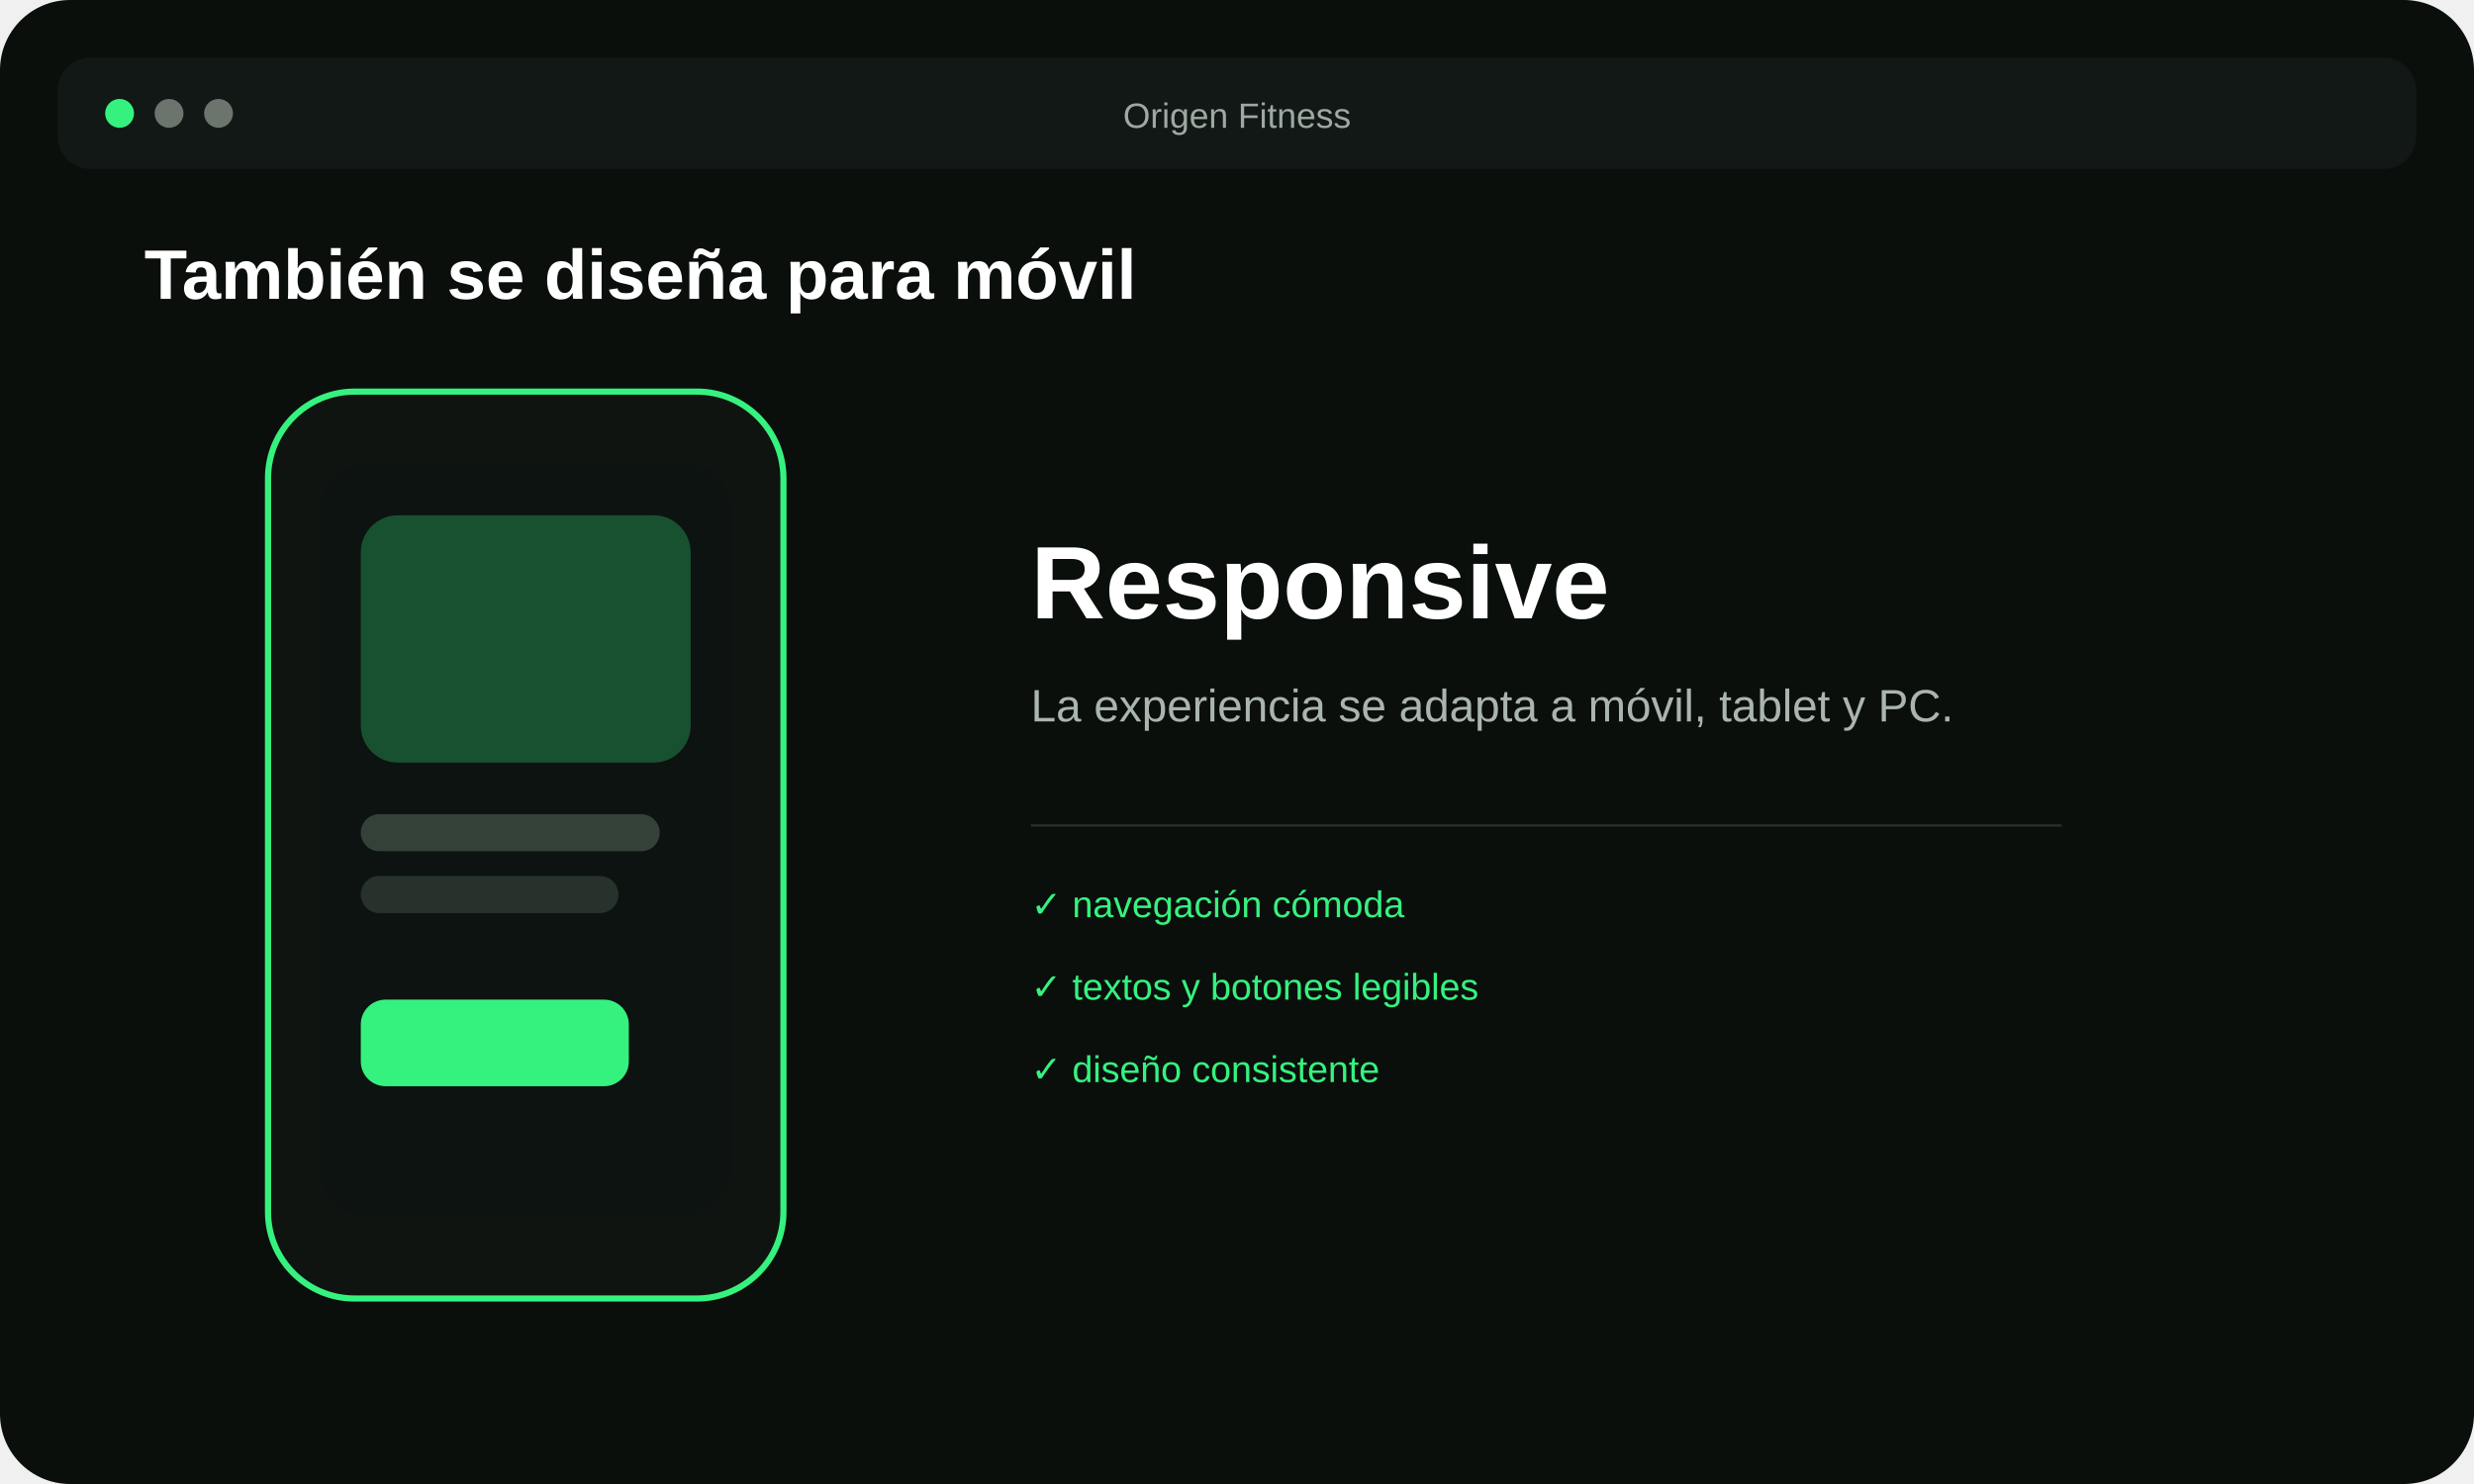
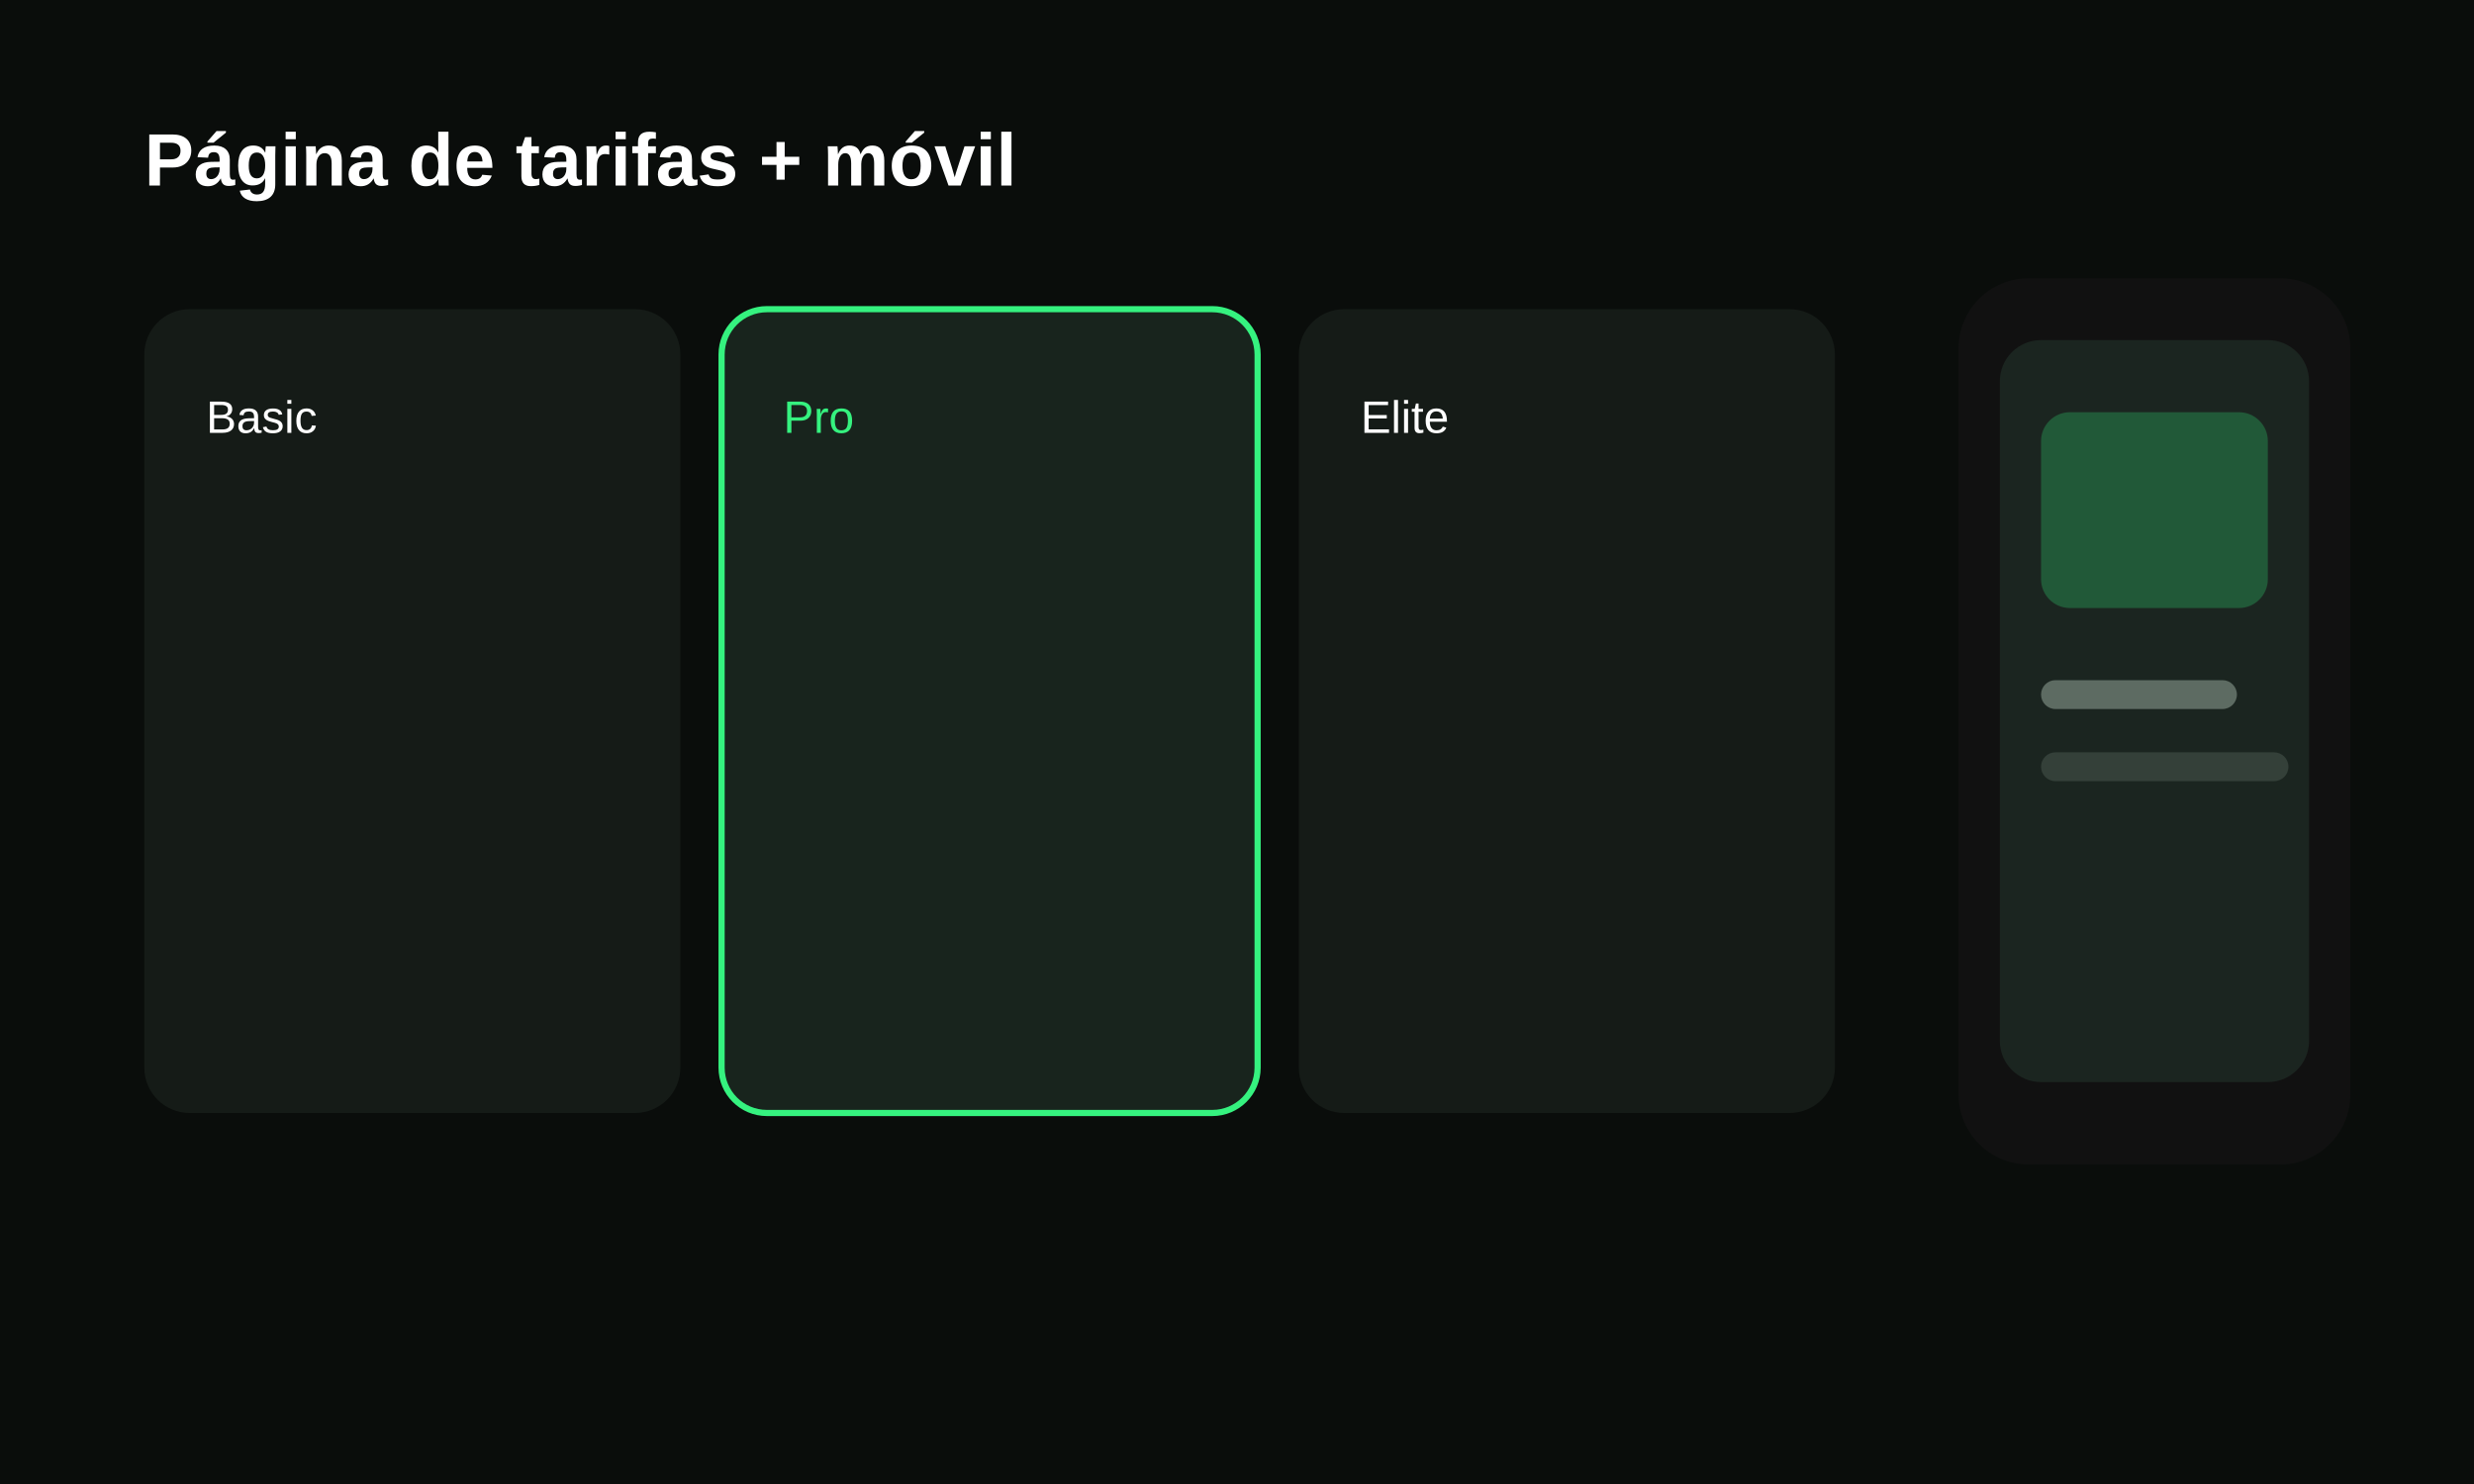
- <svg xmlns="http://www.w3.org/2000/svg" width="1200" height="720" viewBox="0 0 1200 720">
-   <rect width="1200" height="720" rx="34" fill="#0b0f0c" />
-   <rect x="28" y="28" width="1144" height="54" rx="16" fill="#121816" opacity=".96" />
-   <circle cx="58" cy="55" r="7" fill="#35f27f" />
-   <circle cx="82" cy="55" r="7" fill="#6b756e" />
-   <circle cx="106" cy="55" r="7" fill="#6b756e" />
-   <text x="600" y="62" text-anchor="middle" font-family="Arial,sans-serif" font-size="17" fill="#9da9a2">Origen Fitness</text>
-   <text x="70" y="145" font-family="Arial" font-size="34" font-weight="800" fill="#fff">También se diseña para móvil</text>
-   <rect x="130" y="190" width="250" height="440" rx="42" fill="#101410" stroke="#35f27f" stroke-width="3" />
-   <rect x="155" y="225" width="200" height="365" rx="22" fill="#0d1311" />
-   <rect x="175" y="250" width="160" height="120" rx="18" fill="#35f27f" opacity=".28" />
-   <rect x="175" y="395" width="145" height="18" rx="9" fill="#334139" />
-   <rect x="175" y="425" width="125" height="18" rx="9" fill="#26322b" />
-   <rect x="175" y="485" width="130" height="42" rx="12" fill="#35f27f" />
-   <text x="500" y="300" font-family="Arial" font-size="50" font-weight="800" fill="#fff">Responsive</text>
-   <text x="500" y="350" font-family="Arial" font-size="22" fill="#aab5ae">La experiencia se adapta a móvil, tablet y PC.</text>
-   <rect x="500" y="400" width="500" height="1" fill="#28342d" />
-   <text x="500" y="445" font-family="Arial" font-size="18" fill="#35f27f">✓ navegación cómoda</text>
-   <text x="500" y="485" font-family="Arial" font-size="18" fill="#35f27f">✓ textos y botones legibles</text>
-   <text x="500" y="525" font-family="Arial" font-size="18" fill="#35f27f">✓ diseño consistente</text>
+ <svg xmlns="http://www.w3.org/2000/svg" width="1200" height="720">
+   <rect width="1200" height="720" fill="#0a0d0b" />
+   <text x="70" y="90" font-family="Arial" font-size="36" font-weight="800" fill="#fff">Página de tarifas + móvil</text>
+   <g font-family="Arial">
+     <rect x="70" y="150" width="260" height="390" rx="22" fill="#151b17" />
+     <rect x="350" y="150" width="260" height="390" rx="22" fill="#18241d" stroke="#35f27f" stroke-width="3" />
+     <rect x="630" y="150" width="260" height="390" rx="22" fill="#151b17" />
+     <text x="100" y="210" font-size="22" fill="#fff">Basic</text>
+     <text x="380" y="210" font-size="22" fill="#35f27f">Pro</text>
+     <text x="660" y="210" font-size="22" fill="#fff">Elite</text>
+   </g>
+   <rect x="950" y="135" width="190" height="430" rx="34" fill="#111" />
+   <rect x="970" y="165" width="150" height="360" rx="20" fill="#1b2520" />
+   <rect x="990" y="200" width="110" height="95" rx="14" fill="#35f27f" opacity=".25" />
+   <rect x="990" y="330" width="95" height="14" rx="7" fill="#5d6b62" />
+   <rect x="990" y="365" width="120" height="14" rx="7" fill="#344039" />
</svg>
